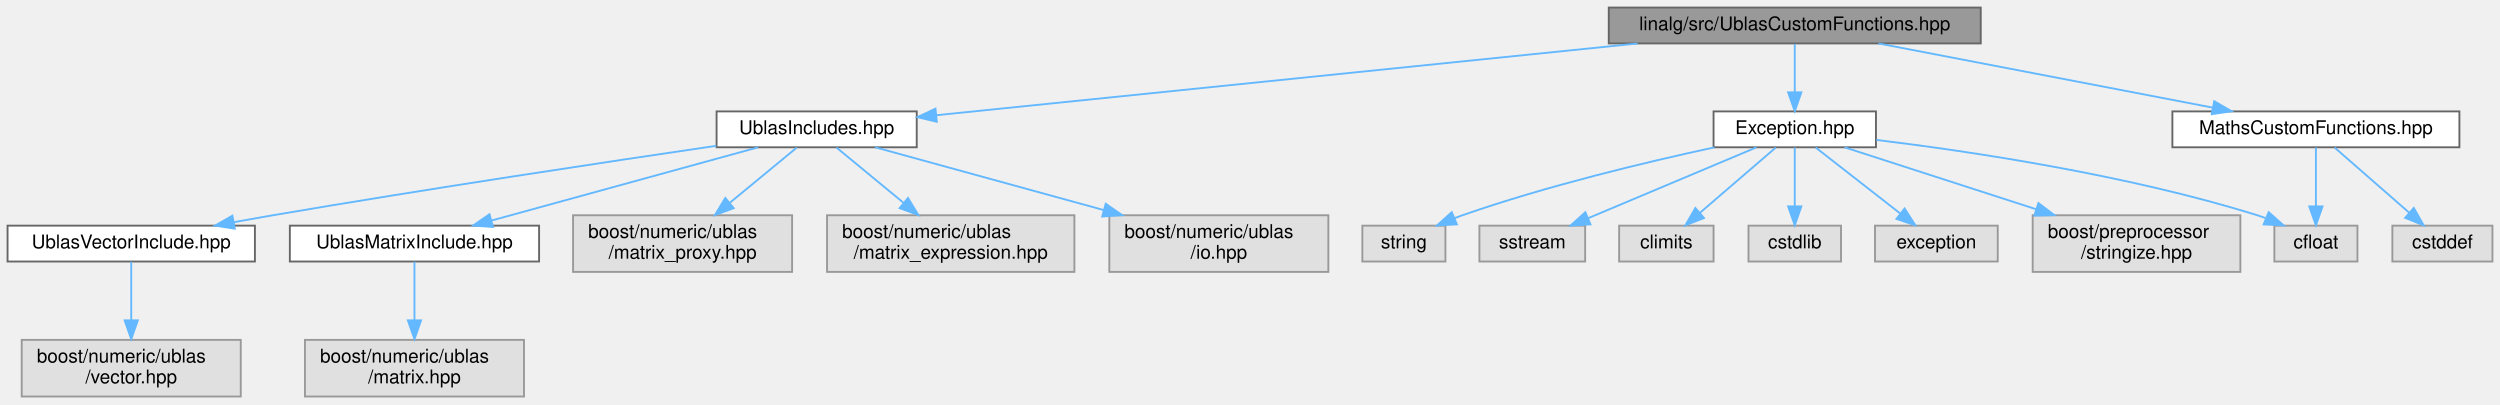
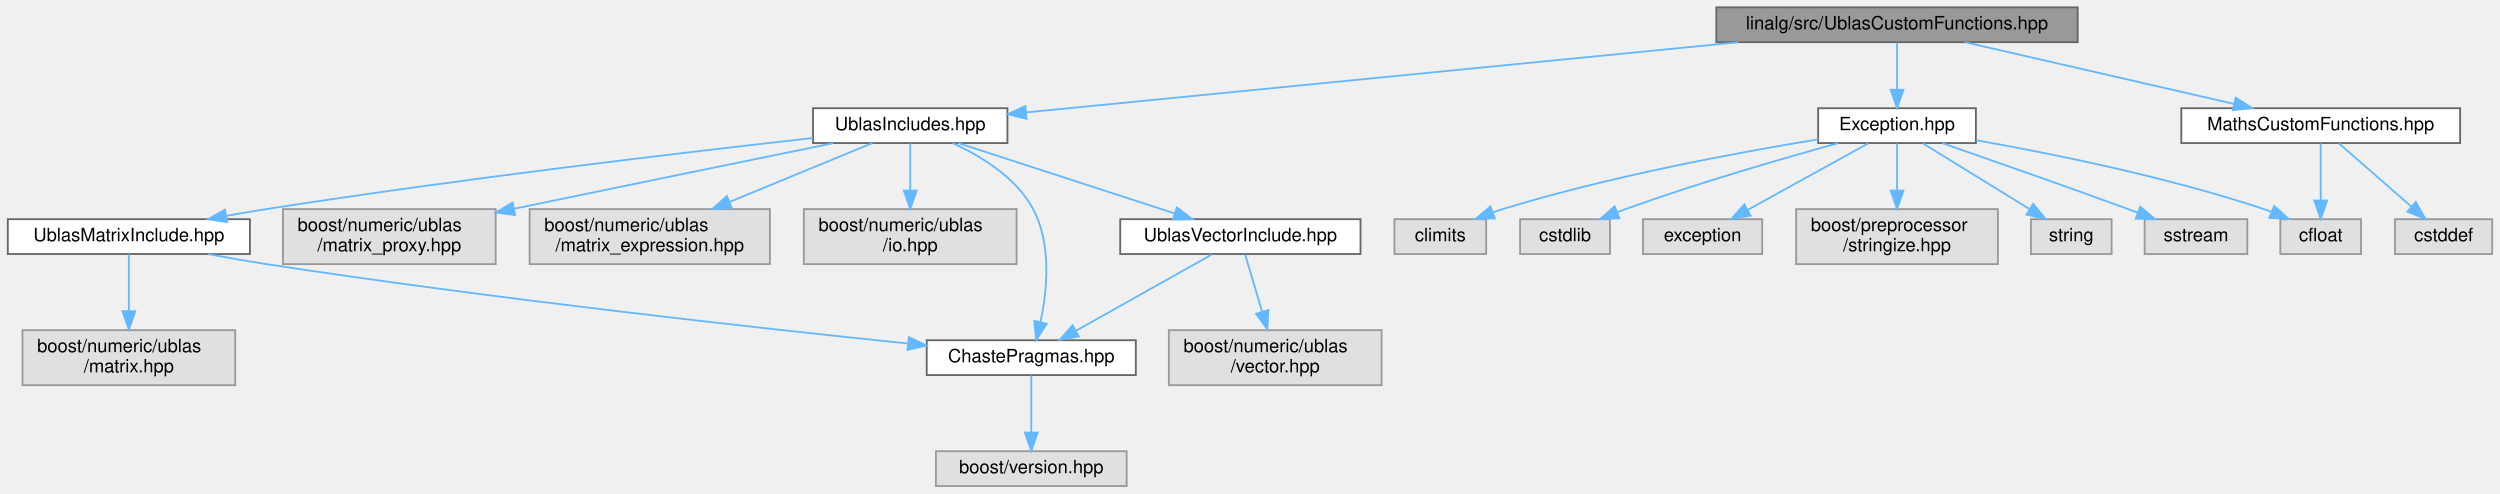
- <svg xmlns="http://www.w3.org/2000/svg" xmlns:xlink="http://www.w3.org/1999/xlink" width="1324pt" height="214pt" viewBox="0.00 0.00 1324.00 214.00">
-   <g id="graph0" class="graph" transform="scale(1 1) rotate(0) translate(4 210)">
+ <svg xmlns="http://www.w3.org/2000/svg" xmlns:xlink="http://www.w3.org/1999/xlink" width="1363pt" height="269pt" viewBox="0.00 0.00 1362.50 269.00">
+   <g id="graph0" class="graph" transform="scale(1 1) rotate(0) translate(4 265)">
    <g id="Node000001" class="node">
      <g id="a_Node000001">
        <a xlink:title=" ">
-           <polygon fill="#999999" stroke="#666666" points="1045,-206 848,-206 848,-187 1045,-187 1045,-206" />
-           <text text-anchor="middle" x="946.5" y="-194" font-family="Helvetica,sans-Serif" font-size="10.00">linalg/src/UblasCustomFunctions.hpp</text>
+           <polygon fill="#999999" stroke="#666666" points="1128.5,-261 931.5,-261 931.5,-242 1128.5,-242 1128.5,-261" />
+           <text text-anchor="middle" x="1030" y="-249" font-family="Helvetica,sans-Serif" font-size="10.00">linalg/src/UblasCustomFunctions.hpp</text>
        </a>
      </g>
    </g>
    <g id="Node000002" class="node">
      <g id="a_Node000002">
        <a xlink:href="UblasIncludes_8hpp.html" target="_top" xlink:title=" ">
-           <polygon fill="white" stroke="#666666" points="481.5,-151 375.5,-151 375.5,-132 481.5,-132 481.5,-151" />
-           <text text-anchor="middle" x="428.5" y="-139" font-family="Helvetica,sans-Serif" font-size="10.00">UblasIncludes.hpp</text>
+           <polygon fill="white" stroke="#666666" points="545,-206 439,-206 439,-187 545,-187 545,-206" />
+           <text text-anchor="middle" x="492" y="-194" font-family="Helvetica,sans-Serif" font-size="10.00">UblasIncludes.hpp</text>
        </a>
      </g>
    </g>
    <g id="edge1_Node000001_Node000002" class="edge">
      <g id="a_edge1_Node000001_Node000002">
        <a xlink:title=" ">
-           <path fill="none" stroke="#63b8ff" d="M863.27,-186.98C759.77,-176.39 585.34,-158.55 491.98,-149" />
-           <polygon fill="#63b8ff" stroke="#63b8ff" points="492.14,-145.49 481.83,-147.96 491.42,-152.46 492.14,-145.49" />
+           <path fill="none" stroke="#63b8ff" d="M943.56,-241.98C835.09,-231.3 651.62,-213.22 555.33,-203.74" />
+           <polygon fill="#63b8ff" stroke="#63b8ff" points="555.46,-200.23 545.16,-202.74 554.77,-207.2 555.46,-200.23" />
+         </a>
+       </g>
+     </g>
+     <g id="Node000012" class="node">
+       <g id="a_Node000012">
+         <a xlink:href="Exception_8hpp.html" target="_top" xlink:title=" ">
+           <polygon fill="white" stroke="#666666" points="1073,-206 987,-206 987,-187 1073,-187 1073,-206" />
+           <text text-anchor="middle" x="1030" y="-194" font-family="Helvetica,sans-Serif" font-size="10.00">Exception.hpp</text>
+         </a>
+       </g>
+     </g>
+     <g id="edge13_Node000001_Node000012" class="edge">
+       <g id="a_edge13_Node000001_Node000012">
+         <a xlink:title=" ">
+           <path fill="none" stroke="#63b8ff" d="M1030,-241.75C1030,-234.8 1030,-224.85 1030,-216.13" />
+           <polygon fill="#63b8ff" stroke="#63b8ff" points="1033.5,-216.09 1030,-206.09 1026.5,-216.09 1033.5,-216.09" />
+         </a>
+       </g>
+     </g>
+     <g id="Node000020" class="node">
+       <g id="a_Node000020">
+         <a xlink:href="MathsCustomFunctions_8hpp.html" target="_top" xlink:title=" ">
+           <polygon fill="white" stroke="#666666" points="1337,-206 1185,-206 1185,-187 1337,-187 1337,-206" />
+           <text text-anchor="middle" x="1261" y="-194" font-family="Helvetica,sans-Serif" font-size="10.00">MathsCustomFunctions.hpp</text>
+         </a>
+       </g>
+     </g>
+     <g id="edge21_Node000001_Node000020" class="edge">
+       <g id="a_edge21_Node000001_Node000020">
+         <a xlink:title=" ">
+           <path fill="none" stroke="#63b8ff" d="M1067.11,-241.98C1106.99,-232.84 1170.46,-218.27 1213.84,-208.32" />
+           <polygon fill="#63b8ff" stroke="#63b8ff" points="1214.63,-211.73 1223.59,-206.08 1213.07,-204.91 1214.63,-211.73" />
+         </a>
+       </g>
+     </g>
+     <g id="Node000003" class="node">
+       <g id="a_Node000003">
+         <a xlink:href="ChastePragmas_8hpp_source.html" target="_top" xlink:title=" ">
+           <polygon fill="white" stroke="#666666" points="615,-79.5 501,-79.5 501,-60.5 615,-60.5 615,-79.5" />
+           <text text-anchor="middle" x="558" y="-67.5" font-family="Helvetica,sans-Serif" font-size="10.00">ChastePragmas.hpp</text>
+         </a>
+       </g>
+     </g>
+     <g id="edge2_Node000002_Node000003" class="edge">
+       <g id="a_edge2_Node000002_Node000003">
+         <a xlink:title=" ">
+           <path fill="none" stroke="#63b8ff" d="M515.11,-186.98C530.59,-179.92 549.76,-168.23 559,-151 569.23,-131.92 566.63,-106.42 563.04,-89.39" />
+           <polygon fill="#63b8ff" stroke="#63b8ff" points="566.41,-88.46 560.65,-79.57 559.61,-90.12 566.41,-88.46" />
+         </a>
+       </g>
+     </g>
+     <g id="Node000005" class="node">
+       <g id="a_Node000005">
+         <a xlink:href="UblasVectorInclude_8hpp.html" target="_top" xlink:title=" ">
+           <polygon fill="white" stroke="#666666" points="737.5,-145.5 606.5,-145.5 606.5,-126.5 737.5,-126.5 737.5,-145.5" />
+           <text text-anchor="middle" x="672" y="-133.5" font-family="Helvetica,sans-Serif" font-size="10.00">UblasVectorInclude.hpp</text>
+         </a>
+       </g>
+     </g>
+     <g id="edge4_Node000002_Node000005" class="edge">
+       <g id="a_edge4_Node000002_Node000005">
+         <a xlink:title=" ">
+           <path fill="none" stroke="#63b8ff" d="M518.17,-186.99C549.23,-176.9 601.19,-160.01 636.02,-148.69" />
+           <polygon fill="#63b8ff" stroke="#63b8ff" points="637.37,-151.94 645.79,-145.52 635.2,-145.28 637.37,-151.94" />
+         </a>
+       </g>
+     </g>
+     <g id="Node000007" class="node">
+       <g id="a_Node000007">
+         <a xlink:href="UblasMatrixInclude_8hpp.html" target="_top" xlink:title=" ">
+           <polygon fill="white" stroke="#666666" points="132,-145.5 0,-145.5 0,-126.5 132,-126.5 132,-145.5" />
+           <text text-anchor="middle" x="66" y="-133.5" font-family="Helvetica,sans-Serif" font-size="10.00">UblasMatrixInclude.hpp</text>
+         </a>
+       </g>
+     </g>
+     <g id="edge7_Node000002_Node000007" class="edge">
+       <g id="a_edge7_Node000002_Node000007">
+         <a xlink:title=" ">
+           <path fill="none" stroke="#63b8ff" d="M438.94,-189.75C370.09,-182.07 246.29,-167.49 141,-151 133.89,-149.89 126.43,-148.62 119.07,-147.3" />
+           <polygon fill="#63b8ff" stroke="#63b8ff" points="119.62,-143.85 109.16,-145.5 118.37,-150.73 119.62,-143.85" />
+         </a>
+       </g>
+     </g>
+     <g id="Node000009" class="node">
+       <g id="a_Node000009">
+         <a xlink:title=" ">
+           <polygon fill="#e0e0e0" stroke="#999999" points="266,-151 150,-151 150,-121 266,-121 266,-151" />
+           <text text-anchor="start" x="158" y="-139" font-family="Helvetica,sans-Serif" font-size="10.00">boost/numeric/ublas</text>
+           <text text-anchor="middle" x="208" y="-128" font-family="Helvetica,sans-Serif" font-size="10.00">/matrix_proxy.hpp</text>
+         </a>
+       </g>
+     </g>
+     <g id="edge10_Node000002_Node000009" class="edge">
+       <g id="a_edge10_Node000002_Node000009">
+         <a xlink:title=" ">
+           <path fill="none" stroke="#63b8ff" d="M449.98,-186.93C408.31,-178.42 342.37,-164.93 275.91,-151.18" />
+           <polygon fill="#63b8ff" stroke="#63b8ff" points="276.6,-147.75 266.1,-149.15 275.19,-154.61 276.6,-147.75" />
        </a>
      </g>
    </g>
    <g id="Node000010" class="node">
      <g id="a_Node000010">
-         <a xlink:href="Exception_8hpp.html" target="_top" xlink:title=" ">
-           <polygon fill="white" stroke="#666666" points="989.5,-151 903.5,-151 903.5,-132 989.5,-132 989.5,-151" />
-           <text text-anchor="middle" x="946.5" y="-139" font-family="Helvetica,sans-Serif" font-size="10.00">Exception.hpp</text>
-         </a>
-       </g>
-     </g>
-     <g id="edge9_Node000001_Node000010" class="edge">
-       <g id="a_edge9_Node000001_Node000010">
-         <a xlink:title=" ">
-           <path fill="none" stroke="#63b8ff" d="M946.5,-186.75C946.5,-179.8 946.5,-169.85 946.5,-161.13" />
-           <polygon fill="#63b8ff" stroke="#63b8ff" points="950,-161.09 946.5,-151.09 943,-161.09 950,-161.09" />
+         <a xlink:title=" ">
+           <polygon fill="#e0e0e0" stroke="#999999" points="415.5,-151 284.5,-151 284.5,-121 415.5,-121 415.5,-151" />
+           <text text-anchor="start" x="292.5" y="-139" font-family="Helvetica,sans-Serif" font-size="10.00">boost/numeric/ublas</text>
+           <text text-anchor="middle" x="350" y="-128" font-family="Helvetica,sans-Serif" font-size="10.00">/matrix_expression.hpp</text>
+         </a>
+       </g>
+     </g>
+     <g id="edge11_Node000002_Node000010" class="edge">
+       <g id="a_edge11_Node000002_Node000010">
+         <a xlink:title=" ">
+           <path fill="none" stroke="#63b8ff" d="M471.35,-186.99C451.01,-178.61 419.29,-165.55 393.39,-154.87" />
+           <polygon fill="#63b8ff" stroke="#63b8ff" points="394.72,-151.64 384.14,-151.06 392.05,-158.11 394.72,-151.64" />
+         </a>
+       </g>
+     </g>
+     <g id="Node000011" class="node">
+       <g id="a_Node000011">
+         <a xlink:title=" ">
+           <polygon fill="#e0e0e0" stroke="#999999" points="550,-151 434,-151 434,-121 550,-121 550,-151" />
+           <text text-anchor="start" x="442" y="-139" font-family="Helvetica,sans-Serif" font-size="10.00">boost/numeric/ublas</text>
+           <text text-anchor="middle" x="492" y="-128" font-family="Helvetica,sans-Serif" font-size="10.00">/io.hpp</text>
+         </a>
+       </g>
+     </g>
+     <g id="edge12_Node000002_Node000011" class="edge">
+       <g id="a_edge12_Node000002_Node000011">
+         <a xlink:title=" ">
+           <path fill="none" stroke="#63b8ff" d="M492,-186.87C492,-180.11 492,-170.35 492,-161.26" />
+           <polygon fill="#63b8ff" stroke="#63b8ff" points="495.5,-161.11 492,-151.11 488.5,-161.11 495.5,-161.11" />
+         </a>
+       </g>
+     </g>
+     <g id="Node000004" class="node">
+       <g id="a_Node000004">
+         <a xlink:title=" ">
+           <polygon fill="#e0e0e0" stroke="#999999" points="610,-19 506,-19 506,0 610,0 610,-19" />
+           <text text-anchor="middle" x="558" y="-7" font-family="Helvetica,sans-Serif" font-size="10.00">boost/version.hpp</text>
+         </a>
+       </g>
+     </g>
+     <g id="edge3_Node000003_Node000004" class="edge">
+       <g id="a_edge3_Node000003_Node000004">
+         <a xlink:title=" ">
+           <path fill="none" stroke="#63b8ff" d="M558,-60.37C558,-52.25 558,-39.81 558,-29.39" />
+           <polygon fill="#63b8ff" stroke="#63b8ff" points="561.5,-29.17 558,-19.17 554.5,-29.17 561.5,-29.17" />
+         </a>
+       </g>
+     </g>
+     <g id="edge5_Node000005_Node000003" class="edge">
+       <g id="a_edge5_Node000005_Node000003">
+         <a xlink:title=" ">
+           <path fill="none" stroke="#63b8ff" d="M656.63,-126.37C637.59,-115.68 604.93,-97.35 582.44,-84.72" />
+           <polygon fill="#63b8ff" stroke="#63b8ff" points="583.93,-81.54 573.5,-79.7 580.5,-87.65 583.93,-81.54" />
+         </a>
+       </g>
+     </g>
+     <g id="Node000006" class="node">
+       <g id="a_Node000006">
+         <a xlink:title=" ">
+           <polygon fill="#e0e0e0" stroke="#999999" points="749,-85 633,-85 633,-55 749,-55 749,-85" />
+           <text text-anchor="start" x="641" y="-73" font-family="Helvetica,sans-Serif" font-size="10.00">boost/numeric/ublas</text>
+           <text text-anchor="middle" x="691" y="-62" font-family="Helvetica,sans-Serif" font-size="10.00">/vector.hpp</text>
+         </a>
+       </g>
+     </g>
+     <g id="edge6_Node000005_Node000006" class="edge">
+       <g id="a_edge6_Node000005_Node000006">
+         <a xlink:title=" ">
+           <path fill="none" stroke="#63b8ff" d="M674.56,-126.37C676.93,-118.4 680.55,-106.2 683.8,-95.27" />
+           <polygon fill="#63b8ff" stroke="#63b8ff" points="687.25,-95.94 686.74,-85.36 680.54,-93.95 687.25,-95.94" />
+         </a>
+       </g>
+     </g>
+     <g id="edge8_Node000007_Node000003" class="edge">
+       <g id="a_edge8_Node000007_Node000003">
+         <a xlink:title=" ">
+           <path fill="none" stroke="#63b8ff" d="M109.15,-126.45C119.55,-124.52 130.66,-122.58 141,-121 263.98,-102.17 408.28,-86.23 490.84,-77.69" />
+           <polygon fill="#63b8ff" stroke="#63b8ff" points="491.26,-81.17 500.84,-76.66 490.54,-74.2 491.26,-81.17" />
+         </a>
+       </g>
+     </g>
+     <g id="Node000008" class="node">
+       <g id="a_Node000008">
+         <a xlink:title=" ">
+           <polygon fill="#e0e0e0" stroke="#999999" points="124,-85 8,-85 8,-55 124,-55 124,-85" />
+           <text text-anchor="start" x="16" y="-73" font-family="Helvetica,sans-Serif" font-size="10.00">boost/numeric/ublas</text>
+           <text text-anchor="middle" x="66" y="-62" font-family="Helvetica,sans-Serif" font-size="10.00">/matrix.hpp</text>
+         </a>
+       </g>
+     </g>
+     <g id="edge9_Node000007_Node000008" class="edge">
+       <g id="a_edge9_Node000007_Node000008">
+         <a xlink:title=" ">
+           <path fill="none" stroke="#63b8ff" d="M66,-126.37C66,-118.49 66,-106.45 66,-95.6" />
+           <polygon fill="#63b8ff" stroke="#63b8ff" points="69.5,-95.36 66,-85.36 62.5,-95.36 69.5,-95.36" />
+         </a>
+       </g>
+     </g>
+     <g id="Node000013" class="node">
+       <g id="a_Node000013">
+         <a xlink:title=" ">
+           <polygon fill="#e0e0e0" stroke="#999999" points="1147,-145.5 1103,-145.5 1103,-126.5 1147,-126.5 1147,-145.5" />
+           <text text-anchor="middle" x="1125" y="-133.5" font-family="Helvetica,sans-Serif" font-size="10.00">string</text>
+         </a>
+       </g>
+     </g>
+     <g id="edge14_Node000012_Node000013" class="edge">
+       <g id="a_edge14_Node000012_Node000013">
+         <a xlink:title=" ">
+           <path fill="none" stroke="#63b8ff" d="M1044.02,-186.87C1059.31,-177.45 1084.03,-162.23 1102.14,-151.08" />
+           <polygon fill="#63b8ff" stroke="#63b8ff" points="1104.25,-153.89 1110.92,-145.67 1100.57,-147.93 1104.25,-153.89" />
+         </a>
+       </g>
+     </g>
+     <g id="Node000014" class="node">
+       <g id="a_Node000014">
+         <a xlink:title=" ">
+           <polygon fill="#e0e0e0" stroke="#999999" points="1221,-145.5 1165,-145.5 1165,-126.5 1221,-126.5 1221,-145.5" />
+           <text text-anchor="middle" x="1193" y="-133.5" font-family="Helvetica,sans-Serif" font-size="10.00">sstream</text>
+         </a>
+       </g>
+     </g>
+     <g id="edge15_Node000012_Node000014" class="edge">
+       <g id="a_edge15_Node000012_Node000014">
+         <a xlink:title=" ">
+           <path fill="none" stroke="#63b8ff" d="M1054.68,-186.96C1080.13,-178.12 1120.92,-163.83 1156,-151 1157.64,-150.4 1159.32,-149.78 1161.02,-149.15" />
+           <polygon fill="#63b8ff" stroke="#63b8ff" points="1162.59,-152.3 1170.73,-145.52 1160.13,-145.75 1162.59,-152.3" />
+         </a>
+       </g>
+     </g>
+     <g id="Node000015" class="node">
+       <g id="a_Node000015">
+         <a xlink:title=" ">
+           <polygon fill="#e0e0e0" stroke="#999999" points="1283,-145.5 1239,-145.5 1239,-126.5 1283,-126.5 1283,-145.5" />
+           <text text-anchor="middle" x="1261" y="-133.5" font-family="Helvetica,sans-Serif" font-size="10.00">cfloat</text>
+         </a>
+       </g>
+     </g>
+     <g id="edge16_Node000012_Node000015" class="edge">
+       <g id="a_edge16_Node000012_Node000015">
+         <a xlink:title=" ">
+           <path fill="none" stroke="#63b8ff" d="M1073.22,-188.53C1114.2,-181.31 1177.18,-168.59 1230,-151 1231.4,-150.53 1232.82,-150.02 1234.25,-149.49" />
+           <polygon fill="#63b8ff" stroke="#63b8ff" points="1235.65,-152.7 1243.55,-145.64 1232.97,-146.23 1235.65,-152.7" />
+         </a>
+       </g>
+     </g>
+     <g id="Node000016" class="node">
+       <g id="a_Node000016">
+         <a xlink:title=" ">
+           <polygon fill="#e0e0e0" stroke="#999999" points="806,-145.5 756,-145.5 756,-126.5 806,-126.5 806,-145.5" />
+           <text text-anchor="middle" x="781" y="-133.5" font-family="Helvetica,sans-Serif" font-size="10.00">climits</text>
+         </a>
+       </g>
+     </g>
+     <g id="edge17_Node000012_Node000016" class="edge">
+       <g id="a_edge17_Node000012_Node000016">
+         <a xlink:title=" ">
+           <path fill="none" stroke="#63b8ff" d="M986.98,-189.03C943.15,-181.87 873.49,-168.92 815,-151 813.32,-150.49 811.61,-149.92 809.9,-149.32" />
+           <polygon fill="#63b8ff" stroke="#63b8ff" points="810.78,-145.91 800.19,-145.63 808.29,-152.46 810.78,-145.91" />
+         </a>
+       </g>
+     </g>
+     <g id="Node000017" class="node">
+       <g id="a_Node000017">
+         <a xlink:title=" ">
+           <polygon fill="#e0e0e0" stroke="#999999" points="873.5,-145.5 824.5,-145.5 824.5,-126.5 873.5,-126.5 873.5,-145.5" />
+           <text text-anchor="middle" x="849" y="-133.5" font-family="Helvetica,sans-Serif" font-size="10.00">cstdlib</text>
+         </a>
+       </g>
+     </g>
+     <g id="edge18_Node000012_Node000017" class="edge">
+       <g id="a_edge18_Node000012_Node000017">
+         <a xlink:title=" ">
+           <path fill="none" stroke="#63b8ff" d="M997.91,-186.94C967.71,-178.63 921.37,-165.22 882,-151 880.57,-150.48 879.12,-149.94 877.66,-149.38" />
+           <polygon fill="#63b8ff" stroke="#63b8ff" points="878.64,-146 868.05,-145.5 876.02,-152.49 878.64,-146" />
        </a>
      </g>
    </g>
    <g id="Node000018" class="node">
      <g id="a_Node000018">
-         <a xlink:href="MathsCustomFunctions_8hpp.html" target="_top" xlink:title=" ">
-           <polygon fill="white" stroke="#666666" points="1298.5,-151 1146.5,-151 1146.5,-132 1298.5,-132 1298.5,-151" />
-           <text text-anchor="middle" x="1222.5" y="-139" font-family="Helvetica,sans-Serif" font-size="10.00">MathsCustomFunctions.hpp</text>
-         </a>
-       </g>
-     </g>
-     <g id="edge17_Node000001_Node000018" class="edge">
-       <g id="a_edge17_Node000001_Node000018">
-         <a xlink:title=" ">
-           <path fill="none" stroke="#63b8ff" d="M990.84,-186.98C1038.99,-177.74 1115.92,-162.97 1167.79,-153.01" />
-           <polygon fill="#63b8ff" stroke="#63b8ff" points="1168.65,-156.41 1177.81,-151.08 1167.33,-149.53 1168.65,-156.41" />
-         </a>
-       </g>
-     </g>
-     <g id="Node000003" class="node">
-       <g id="a_Node000003">
-         <a xlink:href="UblasVectorInclude_8hpp.html" target="_top" xlink:title=" ">
-           <polygon fill="white" stroke="#666666" points="131,-90.5 0,-90.5 0,-71.5 131,-71.5 131,-90.5" />
-           <text text-anchor="middle" x="65.5" y="-78.5" font-family="Helvetica,sans-Serif" font-size="10.00">UblasVectorInclude.hpp</text>
-         </a>
-       </g>
-     </g>
-     <g id="edge2_Node000002_Node000003" class="edge">
-       <g id="a_edge2_Node000002_Node000003">
-         <a xlink:title=" ">
-           <path fill="none" stroke="#63b8ff" d="M375.34,-132.79C317.48,-124.29 222.29,-109.95 140.5,-96 133.83,-94.86 126.84,-93.62 119.92,-92.37" />
-           <polygon fill="#63b8ff" stroke="#63b8ff" points="120.34,-88.88 109.88,-90.52 119.08,-95.77 120.34,-88.88" />
-         </a>
-       </g>
-     </g>
-     <g id="Node000005" class="node">
-       <g id="a_Node000005">
-         <a xlink:href="UblasMatrixInclude_8hpp.html" target="_top" xlink:title=" ">
-           <polygon fill="white" stroke="#666666" points="281.5,-90.5 149.5,-90.5 149.5,-71.5 281.5,-71.5 281.5,-90.5" />
-           <text text-anchor="middle" x="215.5" y="-78.5" font-family="Helvetica,sans-Serif" font-size="10.00">UblasMatrixInclude.hpp</text>
-         </a>
-       </g>
-     </g>
-     <g id="edge4_Node000002_Node000005" class="edge">
-       <g id="a_edge4_Node000002_Node000005">
-         <a xlink:title=" ">
-           <path fill="none" stroke="#63b8ff" d="M397.53,-131.99C360.22,-121.75 297.44,-104.5 256.23,-93.19" />
-           <polygon fill="#63b8ff" stroke="#63b8ff" points="257.08,-89.79 246.51,-90.52 255.23,-96.54 257.08,-89.79" />
-         </a>
-       </g>
-     </g>
-     <g id="Node000007" class="node">
-       <g id="a_Node000007">
-         <a xlink:title=" ">
-           <polygon fill="#e0e0e0" stroke="#999999" points="415.5,-96 299.5,-96 299.5,-66 415.5,-66 415.5,-96" />
-           <text text-anchor="start" x="307.5" y="-84" font-family="Helvetica,sans-Serif" font-size="10.00">boost/numeric/ublas</text>
-           <text text-anchor="middle" x="357.5" y="-73" font-family="Helvetica,sans-Serif" font-size="10.00">/matrix_proxy.hpp</text>
-         </a>
-       </g>
-     </g>
-     <g id="edge6_Node000002_Node000007" class="edge">
-       <g id="a_edge6_Node000002_Node000007">
-         <a xlink:title=" ">
-           <path fill="none" stroke="#63b8ff" d="M418.02,-131.87C408.75,-124.22 394.83,-112.76 382.68,-102.75" />
-           <polygon fill="#63b8ff" stroke="#63b8ff" points="384.57,-99.77 374.63,-96.11 380.12,-105.17 384.57,-99.77" />
-         </a>
-       </g>
-     </g>
-     <g id="Node000008" class="node">
-       <g id="a_Node000008">
-         <a xlink:title=" ">
-           <polygon fill="#e0e0e0" stroke="#999999" points="565,-96 434,-96 434,-66 565,-66 565,-96" />
-           <text text-anchor="start" x="442" y="-84" font-family="Helvetica,sans-Serif" font-size="10.00">boost/numeric/ublas</text>
-           <text text-anchor="middle" x="499.5" y="-73" font-family="Helvetica,sans-Serif" font-size="10.00">/matrix_expression.hpp</text>
-         </a>
-       </g>
-     </g>
-     <g id="edge7_Node000002_Node000008" class="edge">
-       <g id="a_edge7_Node000002_Node000008">
-         <a xlink:title=" ">
-           <path fill="none" stroke="#63b8ff" d="M438.98,-131.87C448.25,-124.22 462.17,-112.76 474.32,-102.75" />
-           <polygon fill="#63b8ff" stroke="#63b8ff" points="476.88,-105.17 482.37,-96.11 472.43,-99.77 476.88,-105.17" />
-         </a>
-       </g>
-     </g>
-     <g id="Node000009" class="node">
-       <g id="a_Node000009">
-         <a xlink:title=" ">
-           <polygon fill="#e0e0e0" stroke="#999999" points="699.5,-96 583.5,-96 583.5,-66 699.5,-66 699.5,-96" />
-           <text text-anchor="start" x="591.5" y="-84" font-family="Helvetica,sans-Serif" font-size="10.00">boost/numeric/ublas</text>
-           <text text-anchor="middle" x="641.5" y="-73" font-family="Helvetica,sans-Serif" font-size="10.00">/io.hpp</text>
-         </a>
-       </g>
-     </g>
-     <g id="edge8_Node000002_Node000009" class="edge">
-       <g id="a_edge8_Node000002_Node000009">
-         <a xlink:title=" ">
-           <path fill="none" stroke="#63b8ff" d="M459.47,-131.99C491.06,-123.32 540.92,-109.62 580.47,-98.76" />
-           <polygon fill="#63b8ff" stroke="#63b8ff" points="581.58,-102.09 590.29,-96.06 579.72,-95.34 581.58,-102.09" />
-         </a>
-       </g>
-     </g>
-     <g id="Node000004" class="node">
-       <g id="a_Node000004">
-         <a xlink:title=" ">
-           <polygon fill="#e0e0e0" stroke="#999999" points="123.5,-30 7.5,-30 7.5,0 123.5,0 123.5,-30" />
-           <text text-anchor="start" x="15.5" y="-18" font-family="Helvetica,sans-Serif" font-size="10.00">boost/numeric/ublas</text>
-           <text text-anchor="middle" x="65.5" y="-7" font-family="Helvetica,sans-Serif" font-size="10.00">/vector.hpp</text>
-         </a>
-       </g>
-     </g>
-     <g id="edge3_Node000003_Node000004" class="edge">
-       <g id="a_edge3_Node000003_Node000004">
-         <a xlink:title=" ">
-           <path fill="none" stroke="#63b8ff" d="M65.5,-71.37C65.5,-63.49 65.5,-51.45 65.5,-40.6" />
-           <polygon fill="#63b8ff" stroke="#63b8ff" points="69,-40.36 65.5,-30.36 62,-40.36 69,-40.36" />
-         </a>
-       </g>
-     </g>
-     <g id="Node000006" class="node">
-       <g id="a_Node000006">
-         <a xlink:title=" ">
-           <polygon fill="#e0e0e0" stroke="#999999" points="273.5,-30 157.5,-30 157.5,0 273.5,0 273.5,-30" />
-           <text text-anchor="start" x="165.5" y="-18" font-family="Helvetica,sans-Serif" font-size="10.00">boost/numeric/ublas</text>
-           <text text-anchor="middle" x="215.5" y="-7" font-family="Helvetica,sans-Serif" font-size="10.00">/matrix.hpp</text>
-         </a>
-       </g>
-     </g>
-     <g id="edge5_Node000005_Node000006" class="edge">
-       <g id="a_edge5_Node000005_Node000006">
-         <a xlink:title=" ">
-           <path fill="none" stroke="#63b8ff" d="M215.5,-71.37C215.5,-63.49 215.5,-51.45 215.5,-40.6" />
-           <polygon fill="#63b8ff" stroke="#63b8ff" points="219,-40.36 215.5,-30.36 212,-40.36 219,-40.36" />
-         </a>
-       </g>
-     </g>
-     <g id="Node000011" class="node">
-       <g id="a_Node000011">
-         <a xlink:title=" ">
-           <polygon fill="#e0e0e0" stroke="#999999" points="761.5,-90.5 717.5,-90.5 717.5,-71.5 761.5,-71.5 761.5,-90.5" />
-           <text text-anchor="middle" x="739.5" y="-78.5" font-family="Helvetica,sans-Serif" font-size="10.00">string</text>
-         </a>
-       </g>
-     </g>
-     <g id="edge10_Node000010_Node000011" class="edge">
-       <g id="a_edge10_Node000010_Node000011">
-         <a xlink:title=" ">
-           <path fill="none" stroke="#63b8ff" d="M903.92,-131.95C867.89,-124.18 815.13,-111.58 770.5,-96 769.11,-95.51 767.69,-94.99 766.27,-94.44" />
-           <polygon fill="#63b8ff" stroke="#63b8ff" points="767.56,-91.18 756.99,-90.54 764.85,-97.64 767.56,-91.18" />
-         </a>
-       </g>
-     </g>
-     <g id="Node000012" class="node">
-       <g id="a_Node000012">
-         <a xlink:title=" ">
-           <polygon fill="#e0e0e0" stroke="#999999" points="835.5,-90.5 779.5,-90.5 779.5,-71.5 835.5,-71.5 835.5,-90.5" />
-           <text text-anchor="middle" x="807.5" y="-78.5" font-family="Helvetica,sans-Serif" font-size="10.00">sstream</text>
-         </a>
-       </g>
-     </g>
-     <g id="edge11_Node000010_Node000012" class="edge">
-       <g id="a_edge11_Node000010_Node000012">
-         <a xlink:title=" ">
-           <path fill="none" stroke="#63b8ff" d="M926.29,-131.99C902.82,-122.12 863.89,-105.73 837.04,-94.43" />
-           <polygon fill="#63b8ff" stroke="#63b8ff" points="838.31,-91.17 827.74,-90.52 835.6,-97.62 838.31,-91.17" />
-         </a>
-       </g>
-     </g>
-     <g id="Node000013" class="node">
-       <g id="a_Node000013">
-         <a xlink:title=" ">
-           <polygon fill="#e0e0e0" stroke="#999999" points="1244.5,-90.5 1200.5,-90.5 1200.5,-71.5 1244.5,-71.5 1244.5,-90.5" />
-           <text text-anchor="middle" x="1222.5" y="-78.5" font-family="Helvetica,sans-Serif" font-size="10.00">cfloat</text>
-         </a>
-       </g>
-     </g>
-     <g id="edge12_Node000010_Node000013" class="edge">
-       <g id="a_edge12_Node000010_Node000013">
-         <a xlink:title=" ">
-           <path fill="none" stroke="#63b8ff" d="M989.75,-135.89C1039.31,-129.86 1122.57,-117.47 1191.5,-96 1192.94,-95.55 1194.41,-95.05 1195.88,-94.51" />
-           <polygon fill="#63b8ff" stroke="#63b8ff" points="1197.48,-97.64 1205.41,-90.62 1194.83,-91.16 1197.48,-97.64" />
-         </a>
-       </g>
-     </g>
-     <g id="Node000014" class="node">
-       <g id="a_Node000014">
-         <a xlink:title=" ">
-           <polygon fill="#e0e0e0" stroke="#999999" points="903.5,-90.5 853.5,-90.5 853.5,-71.5 903.5,-71.5 903.5,-90.5" />
-           <text text-anchor="middle" x="878.5" y="-78.5" font-family="Helvetica,sans-Serif" font-size="10.00">climits</text>
-         </a>
-       </g>
-     </g>
-     <g id="edge13_Node000010_Node000014" class="edge">
-       <g id="a_edge13_Node000010_Node000014">
-         <a xlink:title=" ">
-           <path fill="none" stroke="#63b8ff" d="M936.47,-131.87C925.92,-122.8 909.11,-108.34 896.31,-97.32" />
-           <polygon fill="#63b8ff" stroke="#63b8ff" points="898.44,-94.54 888.57,-90.67 893.87,-99.84 898.44,-94.54" />
-         </a>
-       </g>
-     </g>
-     <g id="Node000015" class="node">
-       <g id="a_Node000015">
-         <a xlink:title=" ">
-           <polygon fill="#e0e0e0" stroke="#999999" points="971,-90.5 922,-90.5 922,-71.5 971,-71.5 971,-90.5" />
-           <text text-anchor="middle" x="946.5" y="-78.5" font-family="Helvetica,sans-Serif" font-size="10.00">cstdlib</text>
-         </a>
-       </g>
-     </g>
-     <g id="edge14_Node000010_Node000015" class="edge">
-       <g id="a_edge14_Node000010_Node000015">
-         <a xlink:title=" ">
-           <path fill="none" stroke="#63b8ff" d="M946.5,-131.87C946.5,-123.75 946.5,-111.31 946.5,-100.89" />
-           <polygon fill="#63b8ff" stroke="#63b8ff" points="950,-100.67 946.5,-90.67 943,-100.67 950,-100.67" />
-         </a>
-       </g>
-     </g>
-     <g id="Node000016" class="node">
-       <g id="a_Node000016">
-         <a xlink:title=" ">
-           <polygon fill="#e0e0e0" stroke="#999999" points="1054,-90.5 989,-90.5 989,-71.5 1054,-71.5 1054,-90.5" />
-           <text text-anchor="middle" x="1021.5" y="-78.5" font-family="Helvetica,sans-Serif" font-size="10.00">exception</text>
-         </a>
-       </g>
-     </g>
-     <g id="edge15_Node000010_Node000016" class="edge">
-       <g id="a_edge15_Node000010_Node000016">
-         <a xlink:title=" ">
-           <path fill="none" stroke="#63b8ff" d="M957.57,-131.87C969.31,-122.71 988.09,-108.06 1002.26,-97.01" />
-           <polygon fill="#63b8ff" stroke="#63b8ff" points="1004.66,-99.58 1010.39,-90.67 1000.35,-94.06 1004.66,-99.58" />
-         </a>
-       </g>
-     </g>
-     <g id="Node000017" class="node">
-       <g id="a_Node000017">
-         <a xlink:title=" ">
-           <polygon fill="#e0e0e0" stroke="#999999" points="1182.5,-96 1072.5,-96 1072.5,-66 1182.5,-66 1182.5,-96" />
-           <text text-anchor="start" x="1080.5" y="-84" font-family="Helvetica,sans-Serif" font-size="10.00">boost/preprocessor</text>
-           <text text-anchor="middle" x="1127.5" y="-73" font-family="Helvetica,sans-Serif" font-size="10.00">/stringize.hpp</text>
-         </a>
-       </g>
-     </g>
-     <g id="edge16_Node000010_Node000017" class="edge">
-       <g id="a_edge16_Node000010_Node000017">
-         <a xlink:title=" ">
-           <path fill="none" stroke="#63b8ff" d="M972.82,-131.99C999.32,-123.43 1040.96,-109.97 1074.36,-99.18" />
-           <polygon fill="#63b8ff" stroke="#63b8ff" points="1075.55,-102.47 1083.98,-96.06 1073.39,-95.81 1075.55,-102.47" />
-         </a>
-       </g>
-     </g>
-     <g id="edge18_Node000018_Node000013" class="edge">
-       <g id="a_edge18_Node000018_Node000013">
-         <a xlink:title=" ">
-           <path fill="none" stroke="#63b8ff" d="M1222.5,-131.87C1222.5,-123.75 1222.5,-111.31 1222.5,-100.89" />
-           <polygon fill="#63b8ff" stroke="#63b8ff" points="1226,-100.67 1222.5,-90.67 1219,-100.67 1226,-100.67" />
+         <a xlink:title=" ">
+           <polygon fill="#e0e0e0" stroke="#999999" points="956.5,-145.5 891.5,-145.5 891.5,-126.5 956.5,-126.5 956.5,-145.5" />
+           <text text-anchor="middle" x="924" y="-133.5" font-family="Helvetica,sans-Serif" font-size="10.00">exception</text>
+         </a>
+       </g>
+     </g>
+     <g id="edge19_Node000012_Node000018" class="edge">
+       <g id="a_edge19_Node000012_Node000018">
+         <a xlink:title=" ">
+           <path fill="none" stroke="#63b8ff" d="M1014.36,-186.87C997.06,-177.32 968.95,-161.81 948.67,-150.62" />
+           <polygon fill="#63b8ff" stroke="#63b8ff" points="950.15,-147.43 939.7,-145.67 946.77,-153.56 950.15,-147.43" />
        </a>
      </g>
    </g>
    <g id="Node000019" class="node">
      <g id="a_Node000019">
        <a xlink:title=" ">
-           <polygon fill="#e0e0e0" stroke="#999999" points="1316,-90.5 1263,-90.5 1263,-71.5 1316,-71.5 1316,-90.5" />
-           <text text-anchor="middle" x="1289.5" y="-78.5" font-family="Helvetica,sans-Serif" font-size="10.00">cstddef</text>
-         </a>
-       </g>
-     </g>
-     <g id="edge19_Node000018_Node000019" class="edge">
-       <g id="a_edge19_Node000018_Node000019">
-         <a xlink:title=" ">
-           <path fill="none" stroke="#63b8ff" d="M1232.39,-131.87C1242.78,-122.8 1259.34,-108.34 1271.95,-97.32" />
-           <polygon fill="#63b8ff" stroke="#63b8ff" points="1274.34,-99.88 1279.57,-90.67 1269.74,-94.61 1274.34,-99.88" />
+           <polygon fill="#e0e0e0" stroke="#999999" points="1085,-151 975,-151 975,-121 1085,-121 1085,-151" />
+           <text text-anchor="start" x="983" y="-139" font-family="Helvetica,sans-Serif" font-size="10.00">boost/preprocessor</text>
+           <text text-anchor="middle" x="1030" y="-128" font-family="Helvetica,sans-Serif" font-size="10.00">/stringize.hpp</text>
+         </a>
+       </g>
+     </g>
+     <g id="edge20_Node000012_Node000019" class="edge">
+       <g id="a_edge20_Node000012_Node000019">
+         <a xlink:title=" ">
+           <path fill="none" stroke="#63b8ff" d="M1030,-186.87C1030,-180.11 1030,-170.35 1030,-161.26" />
+           <polygon fill="#63b8ff" stroke="#63b8ff" points="1033.5,-161.11 1030,-151.11 1026.5,-161.11 1033.5,-161.11" />
+         </a>
+       </g>
+     </g>
+     <g id="edge22_Node000020_Node000015" class="edge">
+       <g id="a_edge22_Node000020_Node000015">
+         <a xlink:title=" ">
+           <path fill="none" stroke="#63b8ff" d="M1261,-186.87C1261,-178.75 1261,-166.31 1261,-155.89" />
+           <polygon fill="#63b8ff" stroke="#63b8ff" points="1264.5,-155.67 1261,-145.67 1257.5,-155.67 1264.5,-155.67" />
+         </a>
+       </g>
+     </g>
+     <g id="Node000021" class="node">
+       <g id="a_Node000021">
+         <a xlink:title=" ">
+           <polygon fill="#e0e0e0" stroke="#999999" points="1354.5,-145.5 1301.5,-145.5 1301.5,-126.5 1354.5,-126.5 1354.5,-145.5" />
+           <text text-anchor="middle" x="1328" y="-133.5" font-family="Helvetica,sans-Serif" font-size="10.00">cstddef</text>
+         </a>
+       </g>
+     </g>
+     <g id="edge23_Node000020_Node000021" class="edge">
+       <g id="a_edge23_Node000020_Node000021">
+         <a xlink:title=" ">
+           <path fill="none" stroke="#63b8ff" d="M1270.89,-186.87C1281.28,-177.8 1297.84,-163.34 1310.45,-152.32" />
+           <polygon fill="#63b8ff" stroke="#63b8ff" points="1312.84,-154.88 1318.07,-145.67 1308.24,-149.61 1312.84,-154.88" />
        </a>
      </g>
    </g>
  </g>
</svg>
